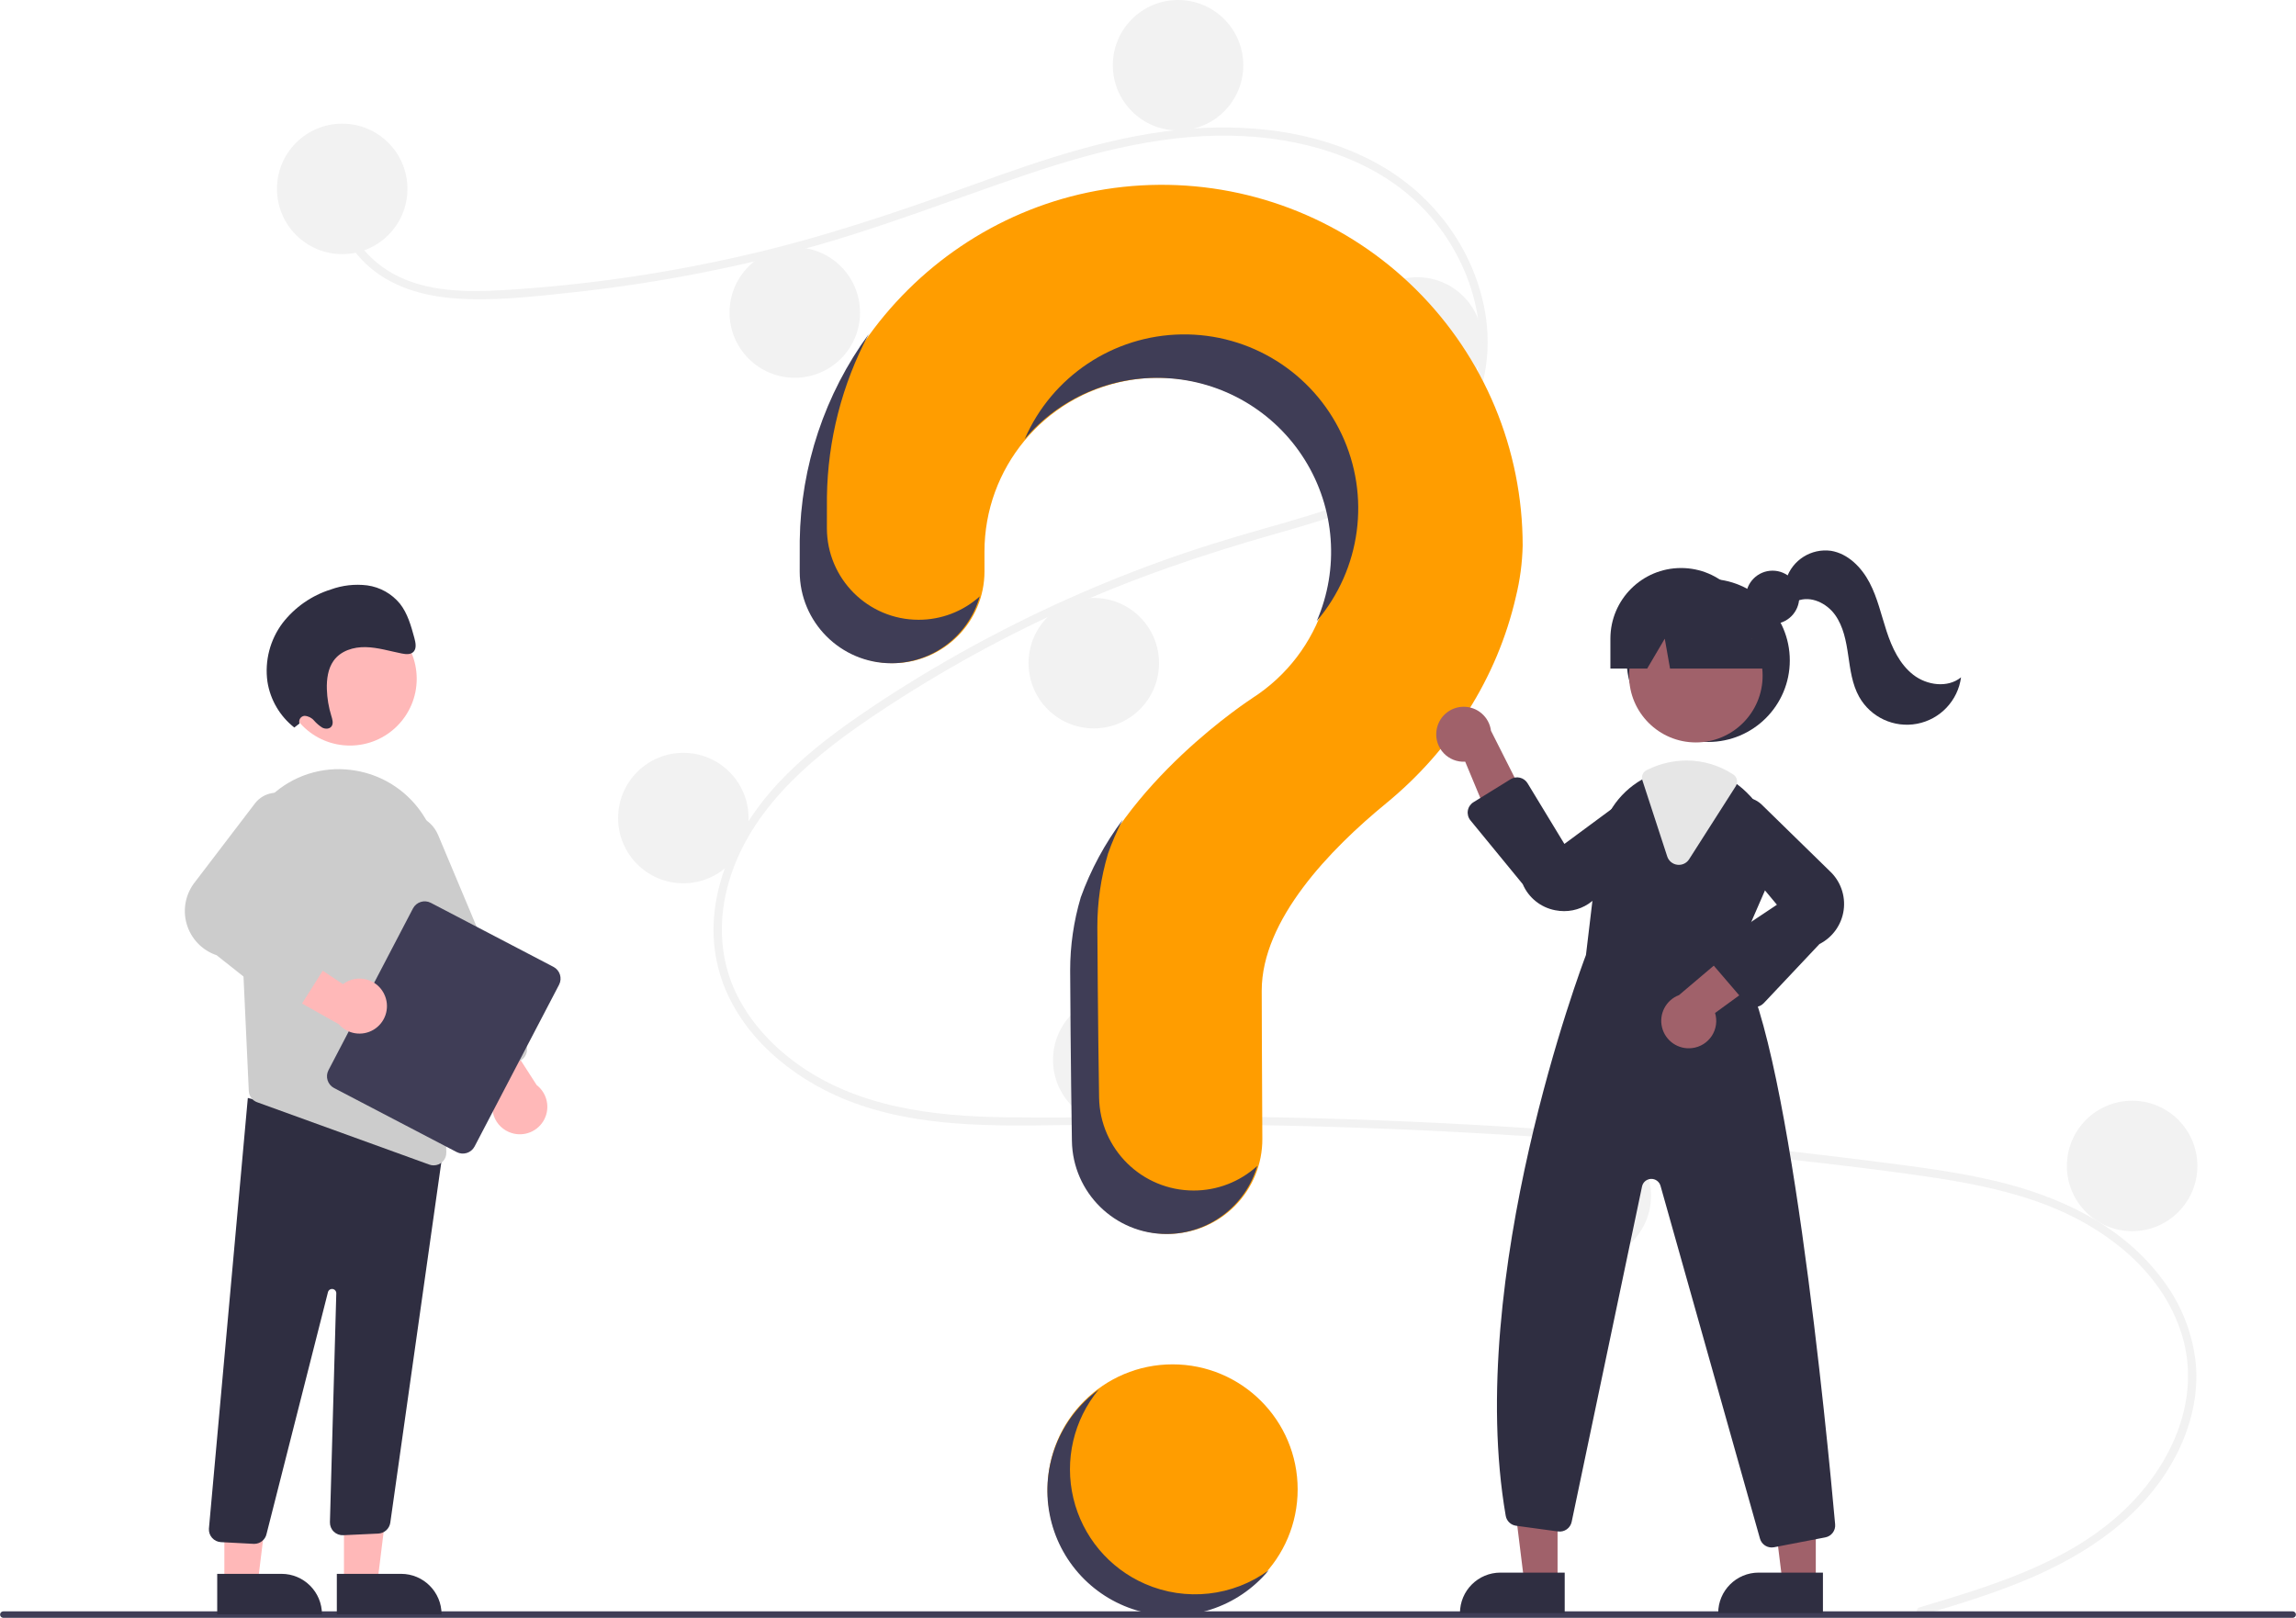
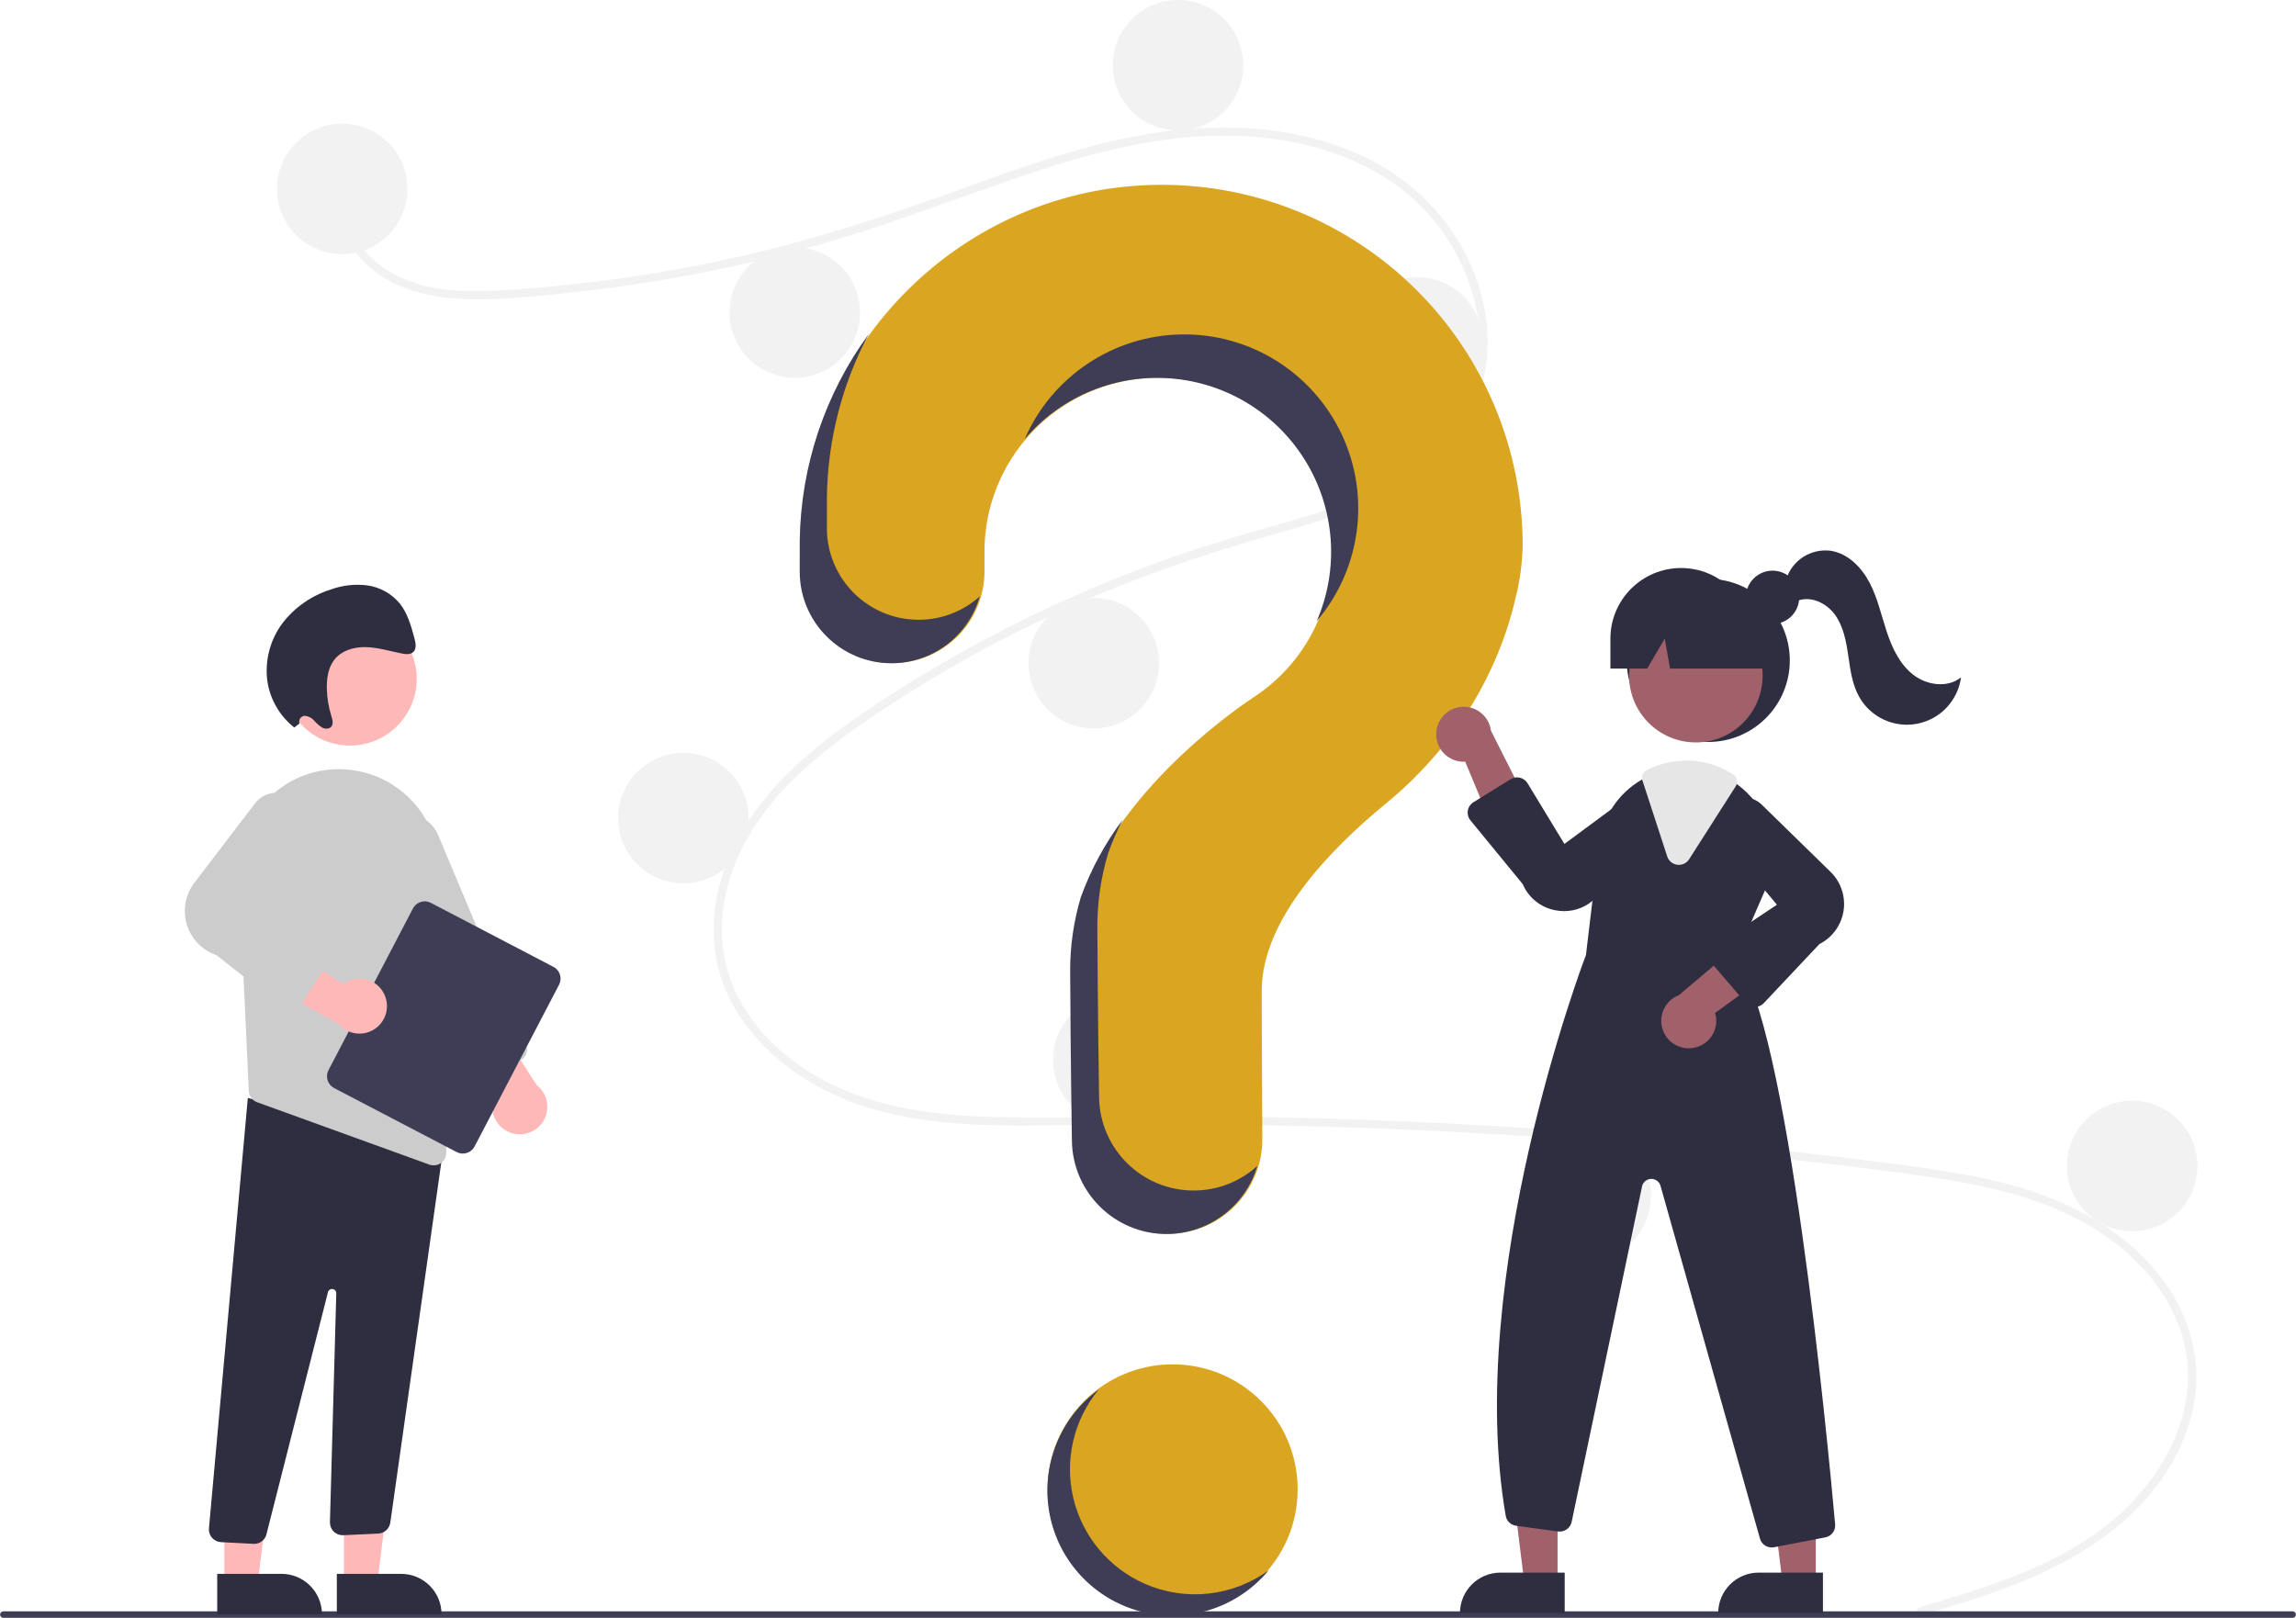
<svg xmlns="http://www.w3.org/2000/svg" width="844.675" height="595.262" viewBox="0 0 844.675 595.262" role="img" artist="Katerina Limpitsouni" source="https://undraw.co/">
-   <circle cx="431.393" cy="548" r="46" fill="#FF9D00" />
+   <circle cx="431.393" cy="548" r="46" fill="#DAA520" />
  <path d="M883.862,743.785c25.735-7.729,53.094-15.788,73.503-34.161,18.238-16.418,30.55-41.489,22.995-66.112-7.54-24.572-30.124-40.956-53.442-49.105-13.225-4.622-27.061-7.186-40.891-9.2-15.035-2.19-30.136-3.984-45.23-5.71q-91.677-10.486-184.044-12.811c-30.385-.765-60.764-.747-91.152-.306-27.139.394-55.722.384-80.899-11.151-19.578-8.97-37.348-25.289-42.803-46.734-6.297-24.755,5.318-49.964,21.98-67.892,8.783-9.45,19.047-17.404,29.636-24.717,11.487-7.934,23.375-15.306,35.521-22.188a494.634,494.634,0,0,1,74.767-34.468c12.746-4.634,25.68-8.633,38.728-12.321,11.017-3.115,22.068-6.234,32.716-10.477,20.583-8.204,40.161-22.1,45.395-44.881,4.96-21.591-3.403-45.031-18.065-61.071-16.963-18.557-42.539-26.692-67.06-28.008-27.528-1.478-54.422,5.412-80.297,14.156-27.597,9.326-54.599,20.049-82.778,27.603a556.958,556.958,0,0,1-85.196,15.837c-14.082,1.5-28.59,3.193-42.756,2.045-11.872-.962-23.684-4.454-32.434-12.88-7.503-7.225-11.972-17.154-10.435-27.632.279-1.903,3.17-1.094,2.893.798-1.87,12.755,6.8,24.509,17.484,30.529,12.348,6.958,27.374,6.968,41.122,6.172a537.825,537.825,0,0,0,88.515-12.796c28.593-6.531,56.164-15.866,83.704-25.839,26.156-9.472,52.897-18.716,80.84-20.767,24.246-1.78,49.752,1.752,70.874,14.423,18.564,11.136,32.215,29.707,36.565,51.018,4.25,20.825-1.636,41.785-17.4,56.317-16.321,15.046-38.701,21.479-59.557,27.404-26.452,7.514-52.337,16.298-77.392,27.703a485.824,485.824,0,0,0-72.8,40.928c-22.246,15.202-44.201,34.331-51.237,61.451-3.277,12.633-2.672,26.032,2.812,37.965,4.876,10.61,12.907,19.535,22.262,26.419,22.321,16.424,50.453,19.797,77.414,20.132,30.281.377,60.564-.645,90.855-.148q92.599,1.52,184.819,11.273,23.108,2.446,46.158,5.407c13.822,1.776,27.69,3.541,41.278,6.695,24.162,5.608,47.674,16.392,62.692,36.878a61.319,61.319,0,0,1,11.947,30.446c1.051,11.524-1.77,23.069-6.98,33.321-11.532,22.69-33.134,37.123-56.073,46.605-12.287,5.079-25.032,8.926-37.752,12.746-1.853.557-2.645-2.338-.798-2.893Z" transform="translate(-177.6623 -152.3692)" fill="#f2f2f2" />
  <circle cx="125.893" cy="69.5" r="24" fill="#f2f2f2" />
  <circle cx="292.393" cy="115" r="24" fill="#f2f2f2" />
  <circle cx="433.393" cy="24" r="24" fill="#f2f2f2" />
  <circle cx="521.393" cy="126" r="24" fill="#f2f2f2" />
  <circle cx="402.393" cy="244" r="24" fill="#f2f2f2" />
  <circle cx="251.393" cy="301" r="24" fill="#f2f2f2" />
  <circle cx="411.393" cy="390" r="24" fill="#f2f2f2" />
  <circle cx="583.393" cy="440" r="24" fill="#f2f2f2" />
  <circle cx="784.393" cy="429" r="24" fill="#f2f2f2" />
-   <path d="M604.128,220.373c-71.892.508-130.756,58.93-131.777,130.816-.009.664-.014,5.33-.013,11.434a33.748,33.748,0,0,0,33.744,33.746h0a33.769,33.769,0,0,0,33.761-33.798c-.003-4.152-.006-7.026-.006-7.202a64,64,0,1,1,98.52,53.879l.012.014s-48.028,30.92-62.671,73.335l.012.003a94.004,94.004,0,0,0-3.874,26.768c0,3.725.219,36.321.643,62.778a34.786,34.786,0,0,0,34.79,34.222h0a34.796,34.796,0,0,0,34.794-35.011c-.147-24.229-.227-52.442-.227-54.489,0-26.045,25.125-51.995,45.764-68.917,23.766-19.487,40.868-46.043,47.737-75.999a86.762,86.762,0,0,0,2.499-18.834A132.75,132.75,0,0,0,604.128,220.373Z" transform="translate(-177.6623 -152.3692)" fill="#FF9D00" />
+   <path d="M604.128,220.373c-71.892.508-130.756,58.93-131.777,130.816-.009.664-.014,5.33-.013,11.434a33.748,33.748,0,0,0,33.744,33.746h0a33.769,33.769,0,0,0,33.761-33.798c-.003-4.152-.006-7.026-.006-7.202a64,64,0,1,1,98.52,53.879l.012.014s-48.028,30.92-62.671,73.335l.012.003a94.004,94.004,0,0,0-3.874,26.768c0,3.725.219,36.321.643,62.778a34.786,34.786,0,0,0,34.79,34.222h0a34.796,34.796,0,0,0,34.794-35.011c-.147-24.229-.227-52.442-.227-54.489,0-26.045,25.125-51.995,45.764-68.917,23.766-19.487,40.868-46.043,47.737-75.999a86.762,86.762,0,0,0,2.499-18.834A132.75,132.75,0,0,0,604.128,220.373Z" transform="translate(-177.6623 -152.3692)" fill="#DAA520" />
  <path d="M1021.147,747.631H178.853a1.191,1.191,0,0,1,0-2.381h842.294a1.191,1.191,0,0,1,0,2.381Z" transform="translate(-177.6623 -152.3692)" fill="#3f3d56" />
  <circle cx="628.449" cy="242.996" r="30" fill="#2f2e41" />
  <polygon points="573.012 582.129 560.753 582.129 554.92 534.841 573.015 534.841 573.012 582.129" fill="#a0616a" />
  <path d="M551.996,578.626h23.644a0,0,0,0,1,0,0v14.887a0,0,0,0,1,0,0H537.109a0,0,0,0,1,0,0v0A14.887,14.887,0,0,1,551.996,578.626Z" fill="#2f2e41" />
  <polygon points="668.012 582.129 655.753 582.129 649.92 534.841 668.015 534.841 668.012 582.129" fill="#a0616a" />
  <path d="M646.996,578.626h23.644a0,0,0,0,1,0,0v14.887a0,0,0,0,1,0,0H632.109a0,0,0,0,1,0,0v0A14.887,14.887,0,0,1,646.996,578.626Z" fill="#2f2e41" />
  <circle cx="623.89" cy="248.61" r="24.561" fill="#a0616a" />
  <path d="M816.191,504.775l10.99-25.25a31.383,31.383,0,0,0-6.95-35.6,31.873,31.873,0,0,0-3.07-2.67,30.935,30.935,0,0,0-18.99-6.57,32.179,32.179,0,0,0-13.4,2.98c-.36.16-.71.33-1.07.5-.69.33-1.37.69-2.03,1.06a31.678,31.678,0,0,0-15.7,23.88l-4.85,40.64c-1.22,3.19-44.74,118.39-29.52,206.34a4.467,4.467,0,0,0,3.82,3.67l15.43,2.1a4.497,4.497,0,0,0,5.01-3.53l25.89-123.41a3.503,3.503,0,0,1,6.8-.23l36.58,129.78a4.471,4.471,0,0,0,4.31,3.28,5.122,5.122,0,0,0,.87-.08l18.85-3.63a4.471,4.471,0,0,0,3.63-4.81C850.021,682.335,835.301,527.605,816.191,504.775Z" transform="translate(-177.6623 -152.3692)" fill="#2f2e41" />
  <path d="M706.102,421.419A10.056,10.056,0,0,0,716.696,432.623l13.729,32.992,10.385-15.394-14.629-28.97a10.11,10.11,0,0,0-20.079.169Z" transform="translate(-177.6623 -152.3692)" fill="#a0616a" />
  <path d="M800.19,537.996a10.056,10.056,0,0,0,8.427-12.913l28.885-21.038-17.39-6.512-24.764,20.977a10.11,10.11,0,0,0,4.842,19.487Z" transform="translate(-177.6623 -152.3692)" fill="#a0616a" />
  <path d="M753.102,487.61a17.057,17.057,0,0,1-3.298-.325,16.305,16.305,0,0,1-11.948-9.616l-19.234-23.453a4.501,4.501,0,0,1,1.111-6.681l13.684-8.471a4.5,4.5,0,0,1,6.215,1.49l13.556,22.334L779.15,443.702A9.721,9.721,0,0,1,790.46,459.264l-25.912,23.637A16.253,16.253,0,0,1,753.102,487.61Z" transform="translate(-177.6623 -152.3692)" fill="#2f2e41" />
  <path d="M823.252,522.883c-.035,0-.071,0-.106-.001a4.508,4.508,0,0,1-3.311-1.57l-12.166-14.193a4.5,4.5,0,0,1,.92-6.673l22.781-15.188-20.638-24.812a9.721,9.721,0,0,1,14.887-12.183l25.084,24.513a16.525,16.525,0,0,1-3.675,26.94l-20.501,21.754A4.507,4.507,0,0,1,823.252,522.883Z" transform="translate(-177.6623 -152.3692)" fill="#2f2e41" />
  <path d="M795.307,470.584a4.632,4.632,0,0,1-.584-.037,4.461,4.461,0,0,1-3.71-3.069l-9.142-28.029a3.083,3.083,0,0,1,1.594-3.725l.297-.14c.269-.128.535-.254.807-.375a32.574,32.574,0,0,1,13.603-3.023,31.327,31.327,0,0,1,17.161,5.157,3.13,3.13,0,0,1,.901,4.294L799.084,468.504A4.455,4.455,0,0,1,795.307,470.584Z" transform="translate(-177.6623 -152.3692)" fill="#e6e6e6" />
  <circle cx="652.101" cy="219.786" r="9.817" fill="#2f2e41" />
  <path d="M796.111,361.365h0a26,26,0,0,0-26,26v11h13.529l6.471-11,1.941,11h41.059l-11-11A26,26,0,0,0,796.111,361.365Z" transform="translate(-177.6623 -152.3692)" fill="#2f2e41" />
  <path d="M834.809,365.431a15.15,15.15,0,0,1,16.481-10.396c6.256,1.046,11.202,6.075,14.149,11.691s4.308,11.903,6.289,17.928,4.791,12.084,9.793,15.984,12.677,4.958,17.59.946a20.118,20.118,0,0,1-37.477,7.181c-2.592-4.612-3.261-10.017-4.03-15.251s-1.767-10.65-4.862-14.94-8.888-7.093-13.804-5.139Z" transform="translate(-177.6623 -152.3692)" fill="#2f2e41" />
  <path d="M515.609,380.408h0a33.748,33.748,0,0,1-33.744-33.746c-0-6.104.004-10.771.013-11.434a131.507,131.507,0,0,1,15.359-59.909,131.803,131.803,0,0,0-25.359,75.909c-.009.664-.014,5.33-.013,11.434a33.748,33.748,0,0,0,33.744,33.746h0A33.773,33.773,0,0,0,538.097,371.817,33.622,33.622,0,0,1,515.609,380.408Z" transform="translate(-177.6623 -152.3692)" fill="#3f3d56" />
  <path d="M606.415,291.478a64.004,64.004,0,0,1,55.659,89.413,63.997,63.997,0,1,0-107.426-66.985A63.871,63.871,0,0,1,606.415,291.478Z" transform="translate(-177.6623 -152.3692)" fill="#3f3d56" />
  <path d="M616.797,590.408h0a34.787,34.787,0,0,1-34.79-34.222c-.423-26.456-.643-59.052-.643-62.778a94.004,94.004,0,0,1,3.874-26.768l-.012-.003a95.069,95.069,0,0,1,5.494-12.701,110.047,110.047,0,0,0-15.494,28.701l.012.003a94.004,94.004,0,0,0-3.874,26.768c0,3.725.219,36.321.643,62.778a34.787,34.787,0,0,0,34.79,34.222h0a34.803,34.803,0,0,0,33.402-25.048A34.66,34.66,0,0,1,616.797,590.408Z" transform="translate(-177.6623 -152.3692)" fill="#3f3d56" />
  <polygon points="126.541 582.585 138.8 582.584 144.633 535.296 126.538 535.297 126.541 582.585" fill="#ffb8b8" />
  <path d="M301.576,731.451H340.107a0,0,0,0,1,0,0v14.887a0,0,0,0,1,0,0H316.463A14.887,14.887,0,0,1,301.576,731.451v0A0,0,0,0,1,301.576,731.451Z" transform="translate(464.0541 1325.404) rotate(179.9974)" fill="#2f2e41" />
  <polygon points="82.541 582.585 94.8 582.584 100.633 535.296 82.538 535.297 82.541 582.585" fill="#ffb8b8" />
  <path d="M257.576,731.451H296.107a0,0,0,0,1,0,0v14.887a0,0,0,0,1,0,0H272.463A14.887,14.887,0,0,1,257.576,731.451v0A0,0,0,0,1,257.576,731.451Z" transform="translate(376.0541 1325.406) rotate(179.9974)" fill="#2f2e41" />
  <path d="M270.917,720.411l-11.975-.63a4.673,4.673,0,0,1-4.419-4.967l14.313-158.466,65.911,17.786,6.35-1.732L321.239,712.686a4.696,4.696,0,0,1-4.358,3.945l-12.909.601a4.674,4.674,0,0,1-4.931-4.796l2.339-84.196a1.558,1.558,0,0,0-3.083-.36L275.739,716.692a4.646,4.646,0,0,1-4.569,3.725C271.086,720.418,271.002,720.416,270.917,720.411Z" transform="translate(-177.6623 -152.3692)" fill="#2f2e41" />
  <circle cx="128.742" cy="249.759" r="24.561" fill="#ffb8b8" />
  <path d="M265.512,474.287l2.701,58.267.976,21.199a4.642,4.642,0,0,0,3.074,4.175l63.336,22.943a4.477,4.477,0,0,0,1.6.28,4.644,4.644,0,0,0,4.664-4.788L339.266,471.597A36.93,36.93,0,0,0,308.522,435.92c-.613-.093-1.236-.187-1.859-.27a36.249,36.249,0,0,0-29.165,9.441,37.236,37.236,0,0,0-11.986,29.196Z" transform="translate(-177.6623 -152.3692)" fill="#ccc" />
  <path d="M365.855,569.245a10.064,10.064,0,0,1-5.369-15.227l-21.478-28.56,18.534-1.147,17.554,27.297a10.111,10.111,0,0,1-9.242,17.637Z" transform="translate(-177.6623 -152.3692)" fill="#ffb8b8" />
  <path d="M350.753,548.85a4.644,4.644,0,0,1-2.541-2.518L315.854,469.237a12.463,12.463,0,1,1,22.984-9.647l32.358,77.095a4.679,4.679,0,0,1-2.5,6.118l-14.365,6.029a4.642,4.642,0,0,1-3.577.017Z" transform="translate(-177.6623 -152.3692)" fill="#ccc" />
  <path d="M298.508,546.131,329.587,486.622a4.878,4.878,0,0,1,6.575-2.063l45.112,23.56a4.878,4.878,0,0,1,2.063,6.575l-31.079,59.509a4.878,4.878,0,0,1-6.575,2.063L300.571,552.706A4.878,4.878,0,0,1,298.508,546.131Z" transform="translate(-177.6623 -152.3692)" fill="#3f3d56" />
  <path d="M319.351,518.943a10.064,10.064,0,0,0-15.517-4.46l-29.778-19.754-.051,18.57L302.29,529.21a10.111,10.111,0,0,0,17.06-10.267Z" transform="translate(-177.6623 -152.3692)" fill="#ffb8b8" />
  <path d="M281.701,523.119l-24.337-19.278a17.163,17.163,0,0,1-7.823-27.135l22.097-28.96a10.096,10.096,0,0,1,17.13,10.284l-17.484,28.6,25.694,12.187a4.674,4.674,0,0,1,1.948,6.72l-10.372,16.414a4.682,4.682,0,0,1-3.167,2.111c-.026.004-.051.008-.077.012A4.696,4.696,0,0,1,281.701,523.119Z" transform="translate(-177.6623 -152.3692)" fill="#ccc" />
  <path d="M287.845,418.574a2.135,2.135,0,0,1,1.856-2.819,4.93,4.93,0,0,1,3.476,1.715,13.833,13.833,0,0,0,3.071,2.637c1.188.599,2.8.514,3.477-.628.636-1.072.2-2.508-.185-3.753a36.907,36.907,0,0,1-1.63-9.77c-.111-3.7.411-7.562,2.46-10.448,2.644-3.725,7.371-5.139,11.845-5.036s8.875,1.484,13.307,2.357c1.53.301,3.328.456,4.352-.73,1.088-1.261.688-3.301.226-5.004-1.201-4.417-2.475-8.985-5.265-12.552a18.898,18.898,0,0,0-12.061-6.79,28.938,28.938,0,0,0-13.462,1.528,36.096,36.096,0,0,0-17.683,12.319,29.236,29.236,0,0,0-5.578,21.6,26.667,26.667,0,0,0,9.886,16.855Z" transform="translate(-177.6623 -152.3692)" fill="#2f2e41" />
  <path d="M598.92,735.149a45.994,45.994,0,0,1-17.07-71.489,45.997,45.997,0,1,0,62.569,66.464A45.969,45.969,0,0,1,598.92,735.149Z" transform="translate(-177.6623 -152.3692)" fill="#3f3d56" />
</svg>
